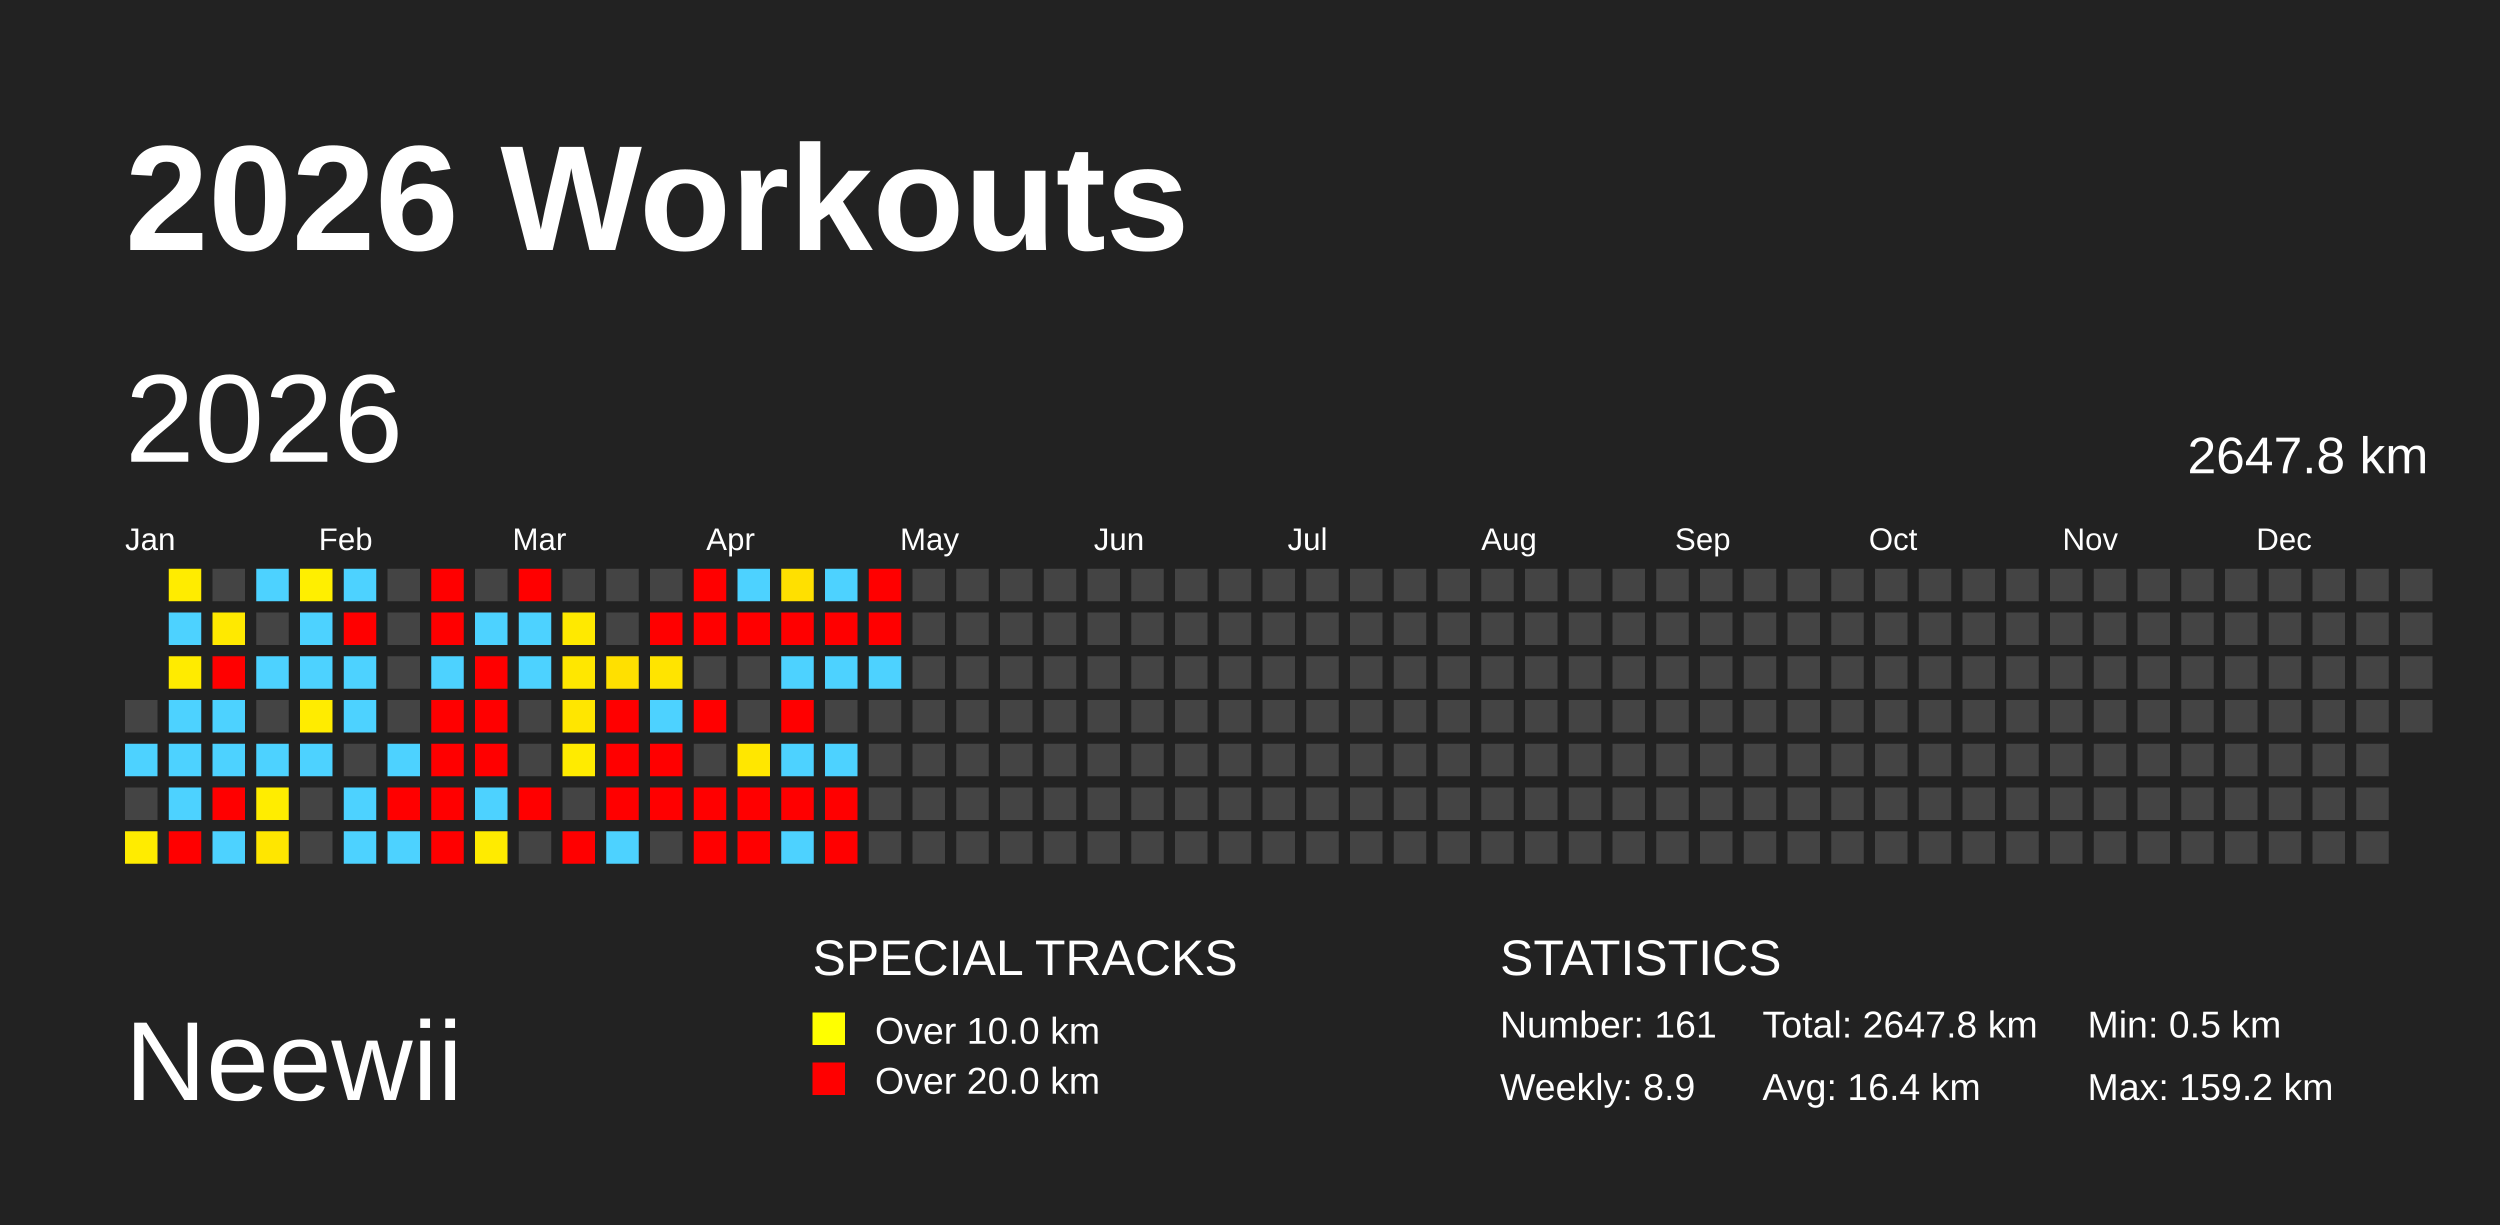
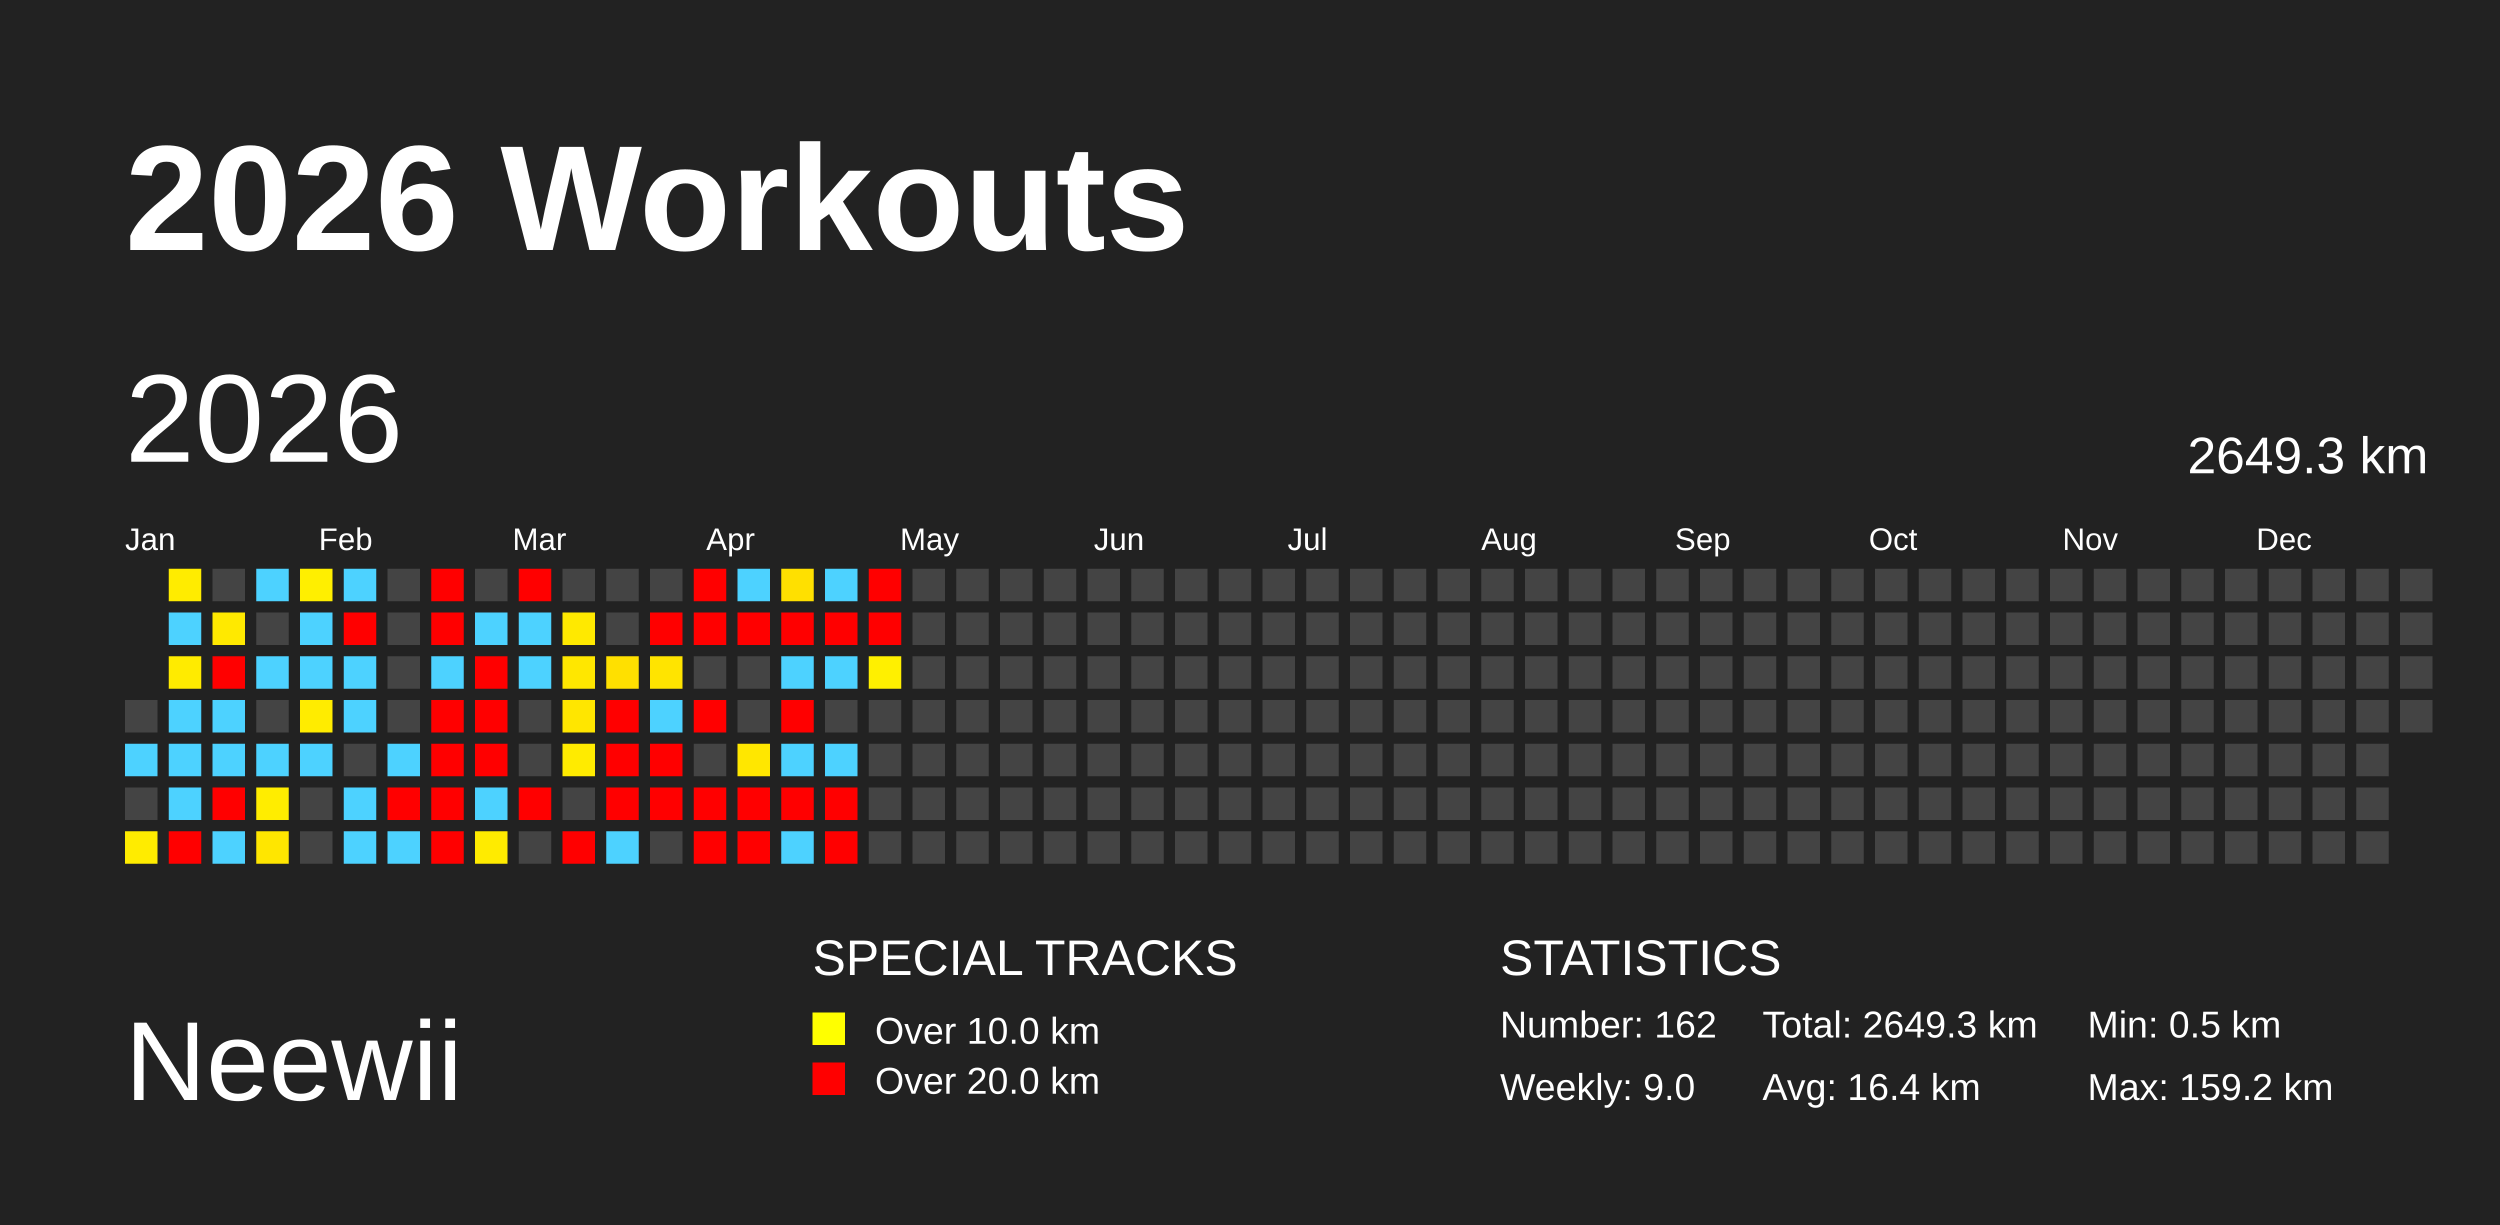
<svg xmlns="http://www.w3.org/2000/svg" baseProfile="full" height="98mm" version="1.1" viewBox="0,0,200,98" width="200mm">
  <defs />
  <rect fill="#222222" height="98" width="200" x="0" y="0" />
  <text fill="#FFFFFF" style="font-size:12px; font-family:Arial; font-weight:bold;" x="10" y="20">2026 Workouts</text>
  <text fill="#FFFFFF" style="font-size:9px; font-family:Arial" x="10" y="88">Neewii</text>
  <text fill="#FFFFFF" style="font-size:4px; font-family:Arial" x="65" y="78">SPECIAL TRACKS</text>
  <rect fill="yellow" height="2.6" width="2.6" x="65" y="81" />
  <text fill="#FFFFFF" style="font-size:3px; font-family:Arial" x="70" y="83.5">Over 10.0 km</text>
  <rect fill="red" height="2.6" width="2.6" x="65" y="85" />
  <text fill="#FFFFFF" style="font-size:3px; font-family:Arial" x="70" y="87.5">Over 20.0 km</text>
  <text fill="#FFFFFF" style="font-size:4px; font-family:Arial" x="120" y="78">STATISTICS</text>
-   <text fill="#FFFFFF" style="font-size:3px; font-family:Arial" x="120" y="83">Number: 161</text>
-   <text fill="#FFFFFF" style="font-size:3px; font-family:Arial" x="120" y="88">Weekly: 8.9</text>
-   <text fill="#FFFFFF" style="font-size:3px; font-family:Arial" x="141" y="83">Total: 2647.8 km</text>
+   <text fill="#FFFFFF" style="font-size:3px; font-family:Arial" x="120" y="83">Number: 162</text>
+   <text fill="#FFFFFF" style="font-size:3px; font-family:Arial" x="120" y="88">Weekly: 9.0</text>
+   <text fill="#FFFFFF" style="font-size:3px; font-family:Arial" x="141" y="83">Total: 2649.3 km</text>
  <text fill="#FFFFFF" style="font-size:3px; font-family:Arial" x="141" y="88">Avg: 16.4 km</text>
  <text fill="#FFFFFF" style="font-size:3px; font-family:Arial" x="167" y="83">Min: 0.5 km</text>
  <text fill="#FFFFFF" style="font-size:3px; font-family:Arial" x="167" y="88">Max: 159.2 km</text>
  <text dominant-baseline="hanging" fill="#FFFFFF" style="font-size:10.0px; font-family:Arial;" x="10" y="30">2026</text>
-   <text dominant-baseline="hanging" fill="#FFFFFF" style="font-size:4.125px; font-family:Arial;" x="175" y="35">2647.8 km</text>
+   <text dominant-baseline="hanging" fill="#FFFFFF" style="font-size:4.125px; font-family:Arial;" x="175" y="35">2649.3 km</text>
  <text fill="#FFFFFF" style="font-size:2.5px; font-family:Arial" x="10.0" y="44">Jan</text>
  <text fill="#FFFFFF" style="font-size:2.5px; font-family:Arial" x="25.5" y="44">Feb</text>
  <text fill="#FFFFFF" style="font-size:2.5px; font-family:Arial" x="41.0" y="44">Mar</text>
  <text fill="#FFFFFF" style="font-size:2.5px; font-family:Arial" x="56.5" y="44">Apr</text>
  <text fill="#FFFFFF" style="font-size:2.5px; font-family:Arial" x="72.0" y="44">May</text>
  <text fill="#FFFFFF" style="font-size:2.5px; font-family:Arial" x="87.5" y="44">Jun</text>
  <text fill="#FFFFFF" style="font-size:2.5px; font-family:Arial" x="103.0" y="44">Jul</text>
  <text fill="#FFFFFF" style="font-size:2.5px; font-family:Arial" x="118.5" y="44">Aug</text>
  <text fill="#FFFFFF" style="font-size:2.5px; font-family:Arial" x="134.0" y="44">Sep</text>
  <text fill="#FFFFFF" style="font-size:2.5px; font-family:Arial" x="149.5" y="44">Oct</text>
  <text fill="#FFFFFF" style="font-size:2.5px; font-family:Arial" x="165.0" y="44">Nov</text>
  <text fill="#FFFFFF" style="font-size:2.5px; font-family:Arial" x="180.5" y="44">Dec</text>
  <rect fill="#444444" height="2.6" width="2.6" x="10.0" y="56.0" />
  <rect fill="#4dd2ff" height="2.6" width="2.6" x="10.0" y="59.5" />
  <rect fill="#444444" height="2.6" width="2.6" x="10.0" y="63.0" />
  <rect fill="#ffec00" height="2.6" width="2.6" x="10.0" y="66.5" />
  <rect fill="#ffec00" height="2.6" width="2.6" x="13.5" y="45.5" />
  <rect fill="#4dd2ff" height="2.6" width="2.6" x="13.5" y="49.0" />
  <rect fill="#ffeb00" height="2.6" width="2.6" x="13.5" y="52.5" />
  <rect fill="#4dd2ff" height="2.6" width="2.6" x="13.5" y="56.0" />
  <rect fill="#4dd2ff" height="2.6" width="2.6" x="13.5" y="59.5" />
  <rect fill="#4dd2ff" height="2.6" width="2.6" x="13.5" y="63.0" />
  <rect fill="red" height="2.6" width="2.6" x="13.5" y="66.5" />
  <rect fill="#444444" height="2.6" width="2.6" x="17.0" y="45.5" />
  <rect fill="#ffe900" height="2.6" width="2.6" x="17.0" y="49.0" />
  <rect fill="red" height="2.6" width="2.6" x="17.0" y="52.5" />
  <rect fill="#4dd2ff" height="2.6" width="2.6" x="17.0" y="56.0" />
  <rect fill="#4dd2ff" height="2.6" width="2.6" x="17.0" y="59.5" />
  <rect fill="red" height="2.6" width="2.6" x="17.0" y="63.0" />
  <rect fill="#4dd2ff" height="2.6" width="2.6" x="17.0" y="66.5" />
  <rect fill="#4dd2ff" height="2.6" width="2.6" x="20.5" y="45.5" />
  <rect fill="#444444" height="2.6" width="2.6" x="20.5" y="49.0" />
  <rect fill="#4dd2ff" height="2.6" width="2.6" x="20.5" y="52.5" />
  <rect fill="#444444" height="2.6" width="2.6" x="20.5" y="56.0" />
  <rect fill="#4dd2ff" height="2.6" width="2.6" x="20.5" y="59.5" />
  <rect fill="#ffed00" height="2.6" width="2.6" x="20.5" y="63.0" />
  <rect fill="#ffe600" height="2.6" width="2.6" x="20.5" y="66.5" />
  <rect fill="#ffef00" height="2.6" width="2.6" x="24.0" y="45.5" />
  <rect fill="#4dd2ff" height="2.6" width="2.6" x="24.0" y="49.0" />
  <rect fill="#4dd2ff" height="2.6" width="2.6" x="24.0" y="52.5" />
  <rect fill="#ffec00" height="2.6" width="2.6" x="24.0" y="56.0" />
  <rect fill="#4dd2ff" height="2.6" width="2.6" x="24.0" y="59.5" />
  <rect fill="#444444" height="2.6" width="2.6" x="24.0" y="63.0" />
  <rect fill="#444444" height="2.6" width="2.6" x="24.0" y="66.5" />
  <rect fill="#4dd2ff" height="2.6" width="2.6" x="27.5" y="45.5" />
  <rect fill="red" height="2.6" width="2.6" x="27.5" y="49.0" />
  <rect fill="#4dd2ff" height="2.6" width="2.6" x="27.5" y="52.5" />
  <rect fill="#4dd2ff" height="2.6" width="2.6" x="27.5" y="56.0" />
  <rect fill="#444444" height="2.6" width="2.6" x="27.5" y="59.5" />
  <rect fill="#4dd2ff" height="2.6" width="2.6" x="27.5" y="63.0" />
  <rect fill="#4dd2ff" height="2.6" width="2.6" x="27.5" y="66.5" />
  <rect fill="#444444" height="2.6" width="2.6" x="31.0" y="45.5" />
  <rect fill="#444444" height="2.6" width="2.6" x="31.0" y="49.0" />
  <rect fill="#444444" height="2.6" width="2.6" x="31.0" y="52.5" />
  <rect fill="#444444" height="2.6" width="2.6" x="31.0" y="56.0" />
  <rect fill="#4dd2ff" height="2.6" width="2.6" x="31.0" y="59.5" />
  <rect fill="red" height="2.6" width="2.6" x="31.0" y="63.0" />
  <rect fill="#4dd2ff" height="2.6" width="2.6" x="31.0" y="66.5" />
  <rect fill="red" height="2.6" width="2.6" x="34.5" y="45.5" />
  <rect fill="red" height="2.6" width="2.6" x="34.5" y="49.0" />
  <rect fill="#4dd2ff" height="2.6" width="2.6" x="34.5" y="52.5" />
  <rect fill="red" height="2.6" width="2.6" x="34.5" y="56.0" />
  <rect fill="red" height="2.6" width="2.6" x="34.5" y="59.5" />
  <rect fill="red" height="2.6" width="2.6" x="34.5" y="63.0" />
  <rect fill="red" height="2.6" width="2.6" x="34.5" y="66.5" />
  <rect fill="#444444" height="2.6" width="2.6" x="38.0" y="45.5" />
  <rect fill="#4dd2ff" height="2.6" width="2.6" x="38.0" y="49.0" />
  <rect fill="red" height="2.6" width="2.6" x="38.0" y="52.5" />
  <rect fill="red" height="2.6" width="2.6" x="38.0" y="56.0" />
  <rect fill="red" height="2.6" width="2.6" x="38.0" y="59.5" />
  <rect fill="#4dd2ff" height="2.6" width="2.6" x="38.0" y="63.0" />
  <rect fill="#ffeb00" height="2.6" width="2.6" x="38.0" y="66.5" />
  <rect fill="red" height="2.6" width="2.6" x="41.5" y="45.5" />
  <rect fill="#4dd2ff" height="2.6" width="2.6" x="41.5" y="49.0" />
  <rect fill="#4dd2ff" height="2.6" width="2.6" x="41.5" y="52.5" />
  <rect fill="#444444" height="2.6" width="2.6" x="41.5" y="56.0" />
  <rect fill="#444444" height="2.6" width="2.6" x="41.5" y="59.5" />
  <rect fill="red" height="2.6" width="2.6" x="41.5" y="63.0" />
  <rect fill="#444444" height="2.6" width="2.6" x="41.5" y="66.5" />
  <rect fill="#444444" height="2.6" width="2.6" x="45.0" y="45.5" />
  <rect fill="#ffe900" height="2.6" width="2.6" x="45.0" y="49.0" />
  <rect fill="#ffe700" height="2.6" width="2.6" x="45.0" y="52.5" />
  <rect fill="#ffe600" height="2.6" width="2.6" x="45.0" y="56.0" />
  <rect fill="#ffeb00" height="2.6" width="2.6" x="45.0" y="59.5" />
  <rect fill="#444444" height="2.6" width="2.6" x="45.0" y="63.0" />
  <rect fill="red" height="2.6" width="2.6" x="45.0" y="66.5" />
  <rect fill="#444444" height="2.6" width="2.6" x="48.5" y="45.5" />
  <rect fill="#444444" height="2.6" width="2.6" x="48.5" y="49.0" />
  <rect fill="#ffe000" height="2.6" width="2.6" x="48.5" y="52.5" />
  <rect fill="red" height="2.6" width="2.6" x="48.5" y="56.0" />
  <rect fill="red" height="2.6" width="2.6" x="48.5" y="59.5" />
  <rect fill="red" height="2.6" width="2.6" x="48.5" y="63.0" />
  <rect fill="#4dd2ff" height="2.6" width="2.6" x="48.5" y="66.5" />
  <rect fill="#444444" height="2.6" width="2.6" x="52.0" y="45.5" />
  <rect fill="red" height="2.6" width="2.6" x="52.0" y="49.0" />
  <rect fill="#ffe400" height="2.6" width="2.6" x="52.0" y="52.5" />
  <rect fill="#4dd2ff" height="2.6" width="2.6" x="52.0" y="56.0" />
  <rect fill="red" height="2.6" width="2.6" x="52.0" y="59.5" />
  <rect fill="red" height="2.6" width="2.6" x="52.0" y="63.0" />
  <rect fill="#444444" height="2.6" width="2.6" x="52.0" y="66.5" />
  <rect fill="red" height="2.6" width="2.6" x="55.5" y="45.5" />
  <rect fill="red" height="2.6" width="2.6" x="55.5" y="49.0" />
  <rect fill="#444444" height="2.6" width="2.6" x="55.5" y="52.5" />
  <rect fill="red" height="2.6" width="2.6" x="55.5" y="56.0" />
  <rect fill="#444444" height="2.6" width="2.6" x="55.5" y="59.5" />
  <rect fill="red" height="2.6" width="2.6" x="55.5" y="63.0" />
  <rect fill="red" height="2.6" width="2.6" x="55.5" y="66.5" />
  <rect fill="#4dd2ff" height="2.6" width="2.6" x="59.0" y="45.5" />
  <rect fill="red" height="2.6" width="2.6" x="59.0" y="49.0" />
  <rect fill="#444444" height="2.6" width="2.6" x="59.0" y="52.5" />
  <rect fill="#444444" height="2.6" width="2.6" x="59.0" y="56.0" />
  <rect fill="#ffe700" height="2.6" width="2.6" x="59.0" y="59.5" />
  <rect fill="red" height="2.6" width="2.6" x="59.0" y="63.0" />
  <rect fill="red" height="2.6" width="2.6" x="59.0" y="66.5" />
  <rect fill="#ffe000" height="2.6" width="2.6" x="62.5" y="45.5" />
  <rect fill="red" height="2.6" width="2.6" x="62.5" y="49.0" />
  <rect fill="#4dd2ff" height="2.6" width="2.6" x="62.5" y="52.5" />
  <rect fill="red" height="2.6" width="2.6" x="62.5" y="56.0" />
  <rect fill="#4dd2ff" height="2.6" width="2.6" x="62.5" y="59.5" />
  <rect fill="red" height="2.6" width="2.6" x="62.5" y="63.0" />
  <rect fill="#4dd2ff" height="2.6" width="2.6" x="62.5" y="66.5" />
  <rect fill="#4dd2ff" height="2.6" width="2.6" x="66.0" y="45.5" />
  <rect fill="red" height="2.6" width="2.6" x="66.0" y="49.0" />
  <rect fill="#4dd2ff" height="2.6" width="2.6" x="66.0" y="52.5" />
  <rect fill="#444444" height="2.6" width="2.6" x="66.0" y="56.0" />
  <rect fill="#4dd2ff" height="2.6" width="2.6" x="66.0" y="59.5" />
  <rect fill="red" height="2.6" width="2.6" x="66.0" y="63.0" />
  <rect fill="red" height="2.6" width="2.6" x="66.0" y="66.5" />
  <rect fill="red" height="2.6" width="2.6" x="69.5" y="45.5" />
  <rect fill="red" height="2.6" width="2.6" x="69.5" y="49.0" />
-   <rect fill="#4dd2ff" height="2.6" width="2.6" x="69.5" y="52.5" />
+   <rect fill="#fff000" height="2.6" width="2.6" x="69.5" y="52.5" />
  <rect fill="#444444" height="2.6" width="2.6" x="69.5" y="56.0" />
  <rect fill="#444444" height="2.6" width="2.6" x="69.5" y="59.5" />
  <rect fill="#444444" height="2.6" width="2.6" x="69.5" y="63.0" />
  <rect fill="#444444" height="2.6" width="2.6" x="69.5" y="66.5" />
  <rect fill="#444444" height="2.6" width="2.6" x="73.0" y="45.5" />
  <rect fill="#444444" height="2.6" width="2.6" x="73.0" y="49.0" />
  <rect fill="#444444" height="2.6" width="2.6" x="73.0" y="52.5" />
  <rect fill="#444444" height="2.6" width="2.6" x="73.0" y="56.0" />
  <rect fill="#444444" height="2.6" width="2.6" x="73.0" y="59.5" />
  <rect fill="#444444" height="2.6" width="2.6" x="73.0" y="63.0" />
  <rect fill="#444444" height="2.6" width="2.6" x="73.0" y="66.5" />
  <rect fill="#444444" height="2.6" width="2.6" x="76.5" y="45.5" />
  <rect fill="#444444" height="2.6" width="2.6" x="76.5" y="49.0" />
  <rect fill="#444444" height="2.6" width="2.6" x="76.5" y="52.5" />
  <rect fill="#444444" height="2.6" width="2.6" x="76.5" y="56.0" />
  <rect fill="#444444" height="2.6" width="2.6" x="76.5" y="59.5" />
  <rect fill="#444444" height="2.6" width="2.6" x="76.5" y="63.0" />
  <rect fill="#444444" height="2.6" width="2.6" x="76.5" y="66.5" />
  <rect fill="#444444" height="2.6" width="2.6" x="80.0" y="45.5" />
  <rect fill="#444444" height="2.6" width="2.6" x="80.0" y="49.0" />
  <rect fill="#444444" height="2.6" width="2.6" x="80.0" y="52.5" />
  <rect fill="#444444" height="2.6" width="2.6" x="80.0" y="56.0" />
  <rect fill="#444444" height="2.6" width="2.6" x="80.0" y="59.5" />
  <rect fill="#444444" height="2.6" width="2.6" x="80.0" y="63.0" />
  <rect fill="#444444" height="2.6" width="2.6" x="80.0" y="66.5" />
  <rect fill="#444444" height="2.6" width="2.6" x="83.5" y="45.5" />
  <rect fill="#444444" height="2.6" width="2.6" x="83.5" y="49.0" />
  <rect fill="#444444" height="2.6" width="2.6" x="83.5" y="52.5" />
  <rect fill="#444444" height="2.6" width="2.6" x="83.5" y="56.0" />
  <rect fill="#444444" height="2.6" width="2.6" x="83.5" y="59.5" />
  <rect fill="#444444" height="2.6" width="2.6" x="83.5" y="63.0" />
  <rect fill="#444444" height="2.6" width="2.6" x="83.5" y="66.5" />
  <rect fill="#444444" height="2.6" width="2.6" x="87.0" y="45.5" />
  <rect fill="#444444" height="2.6" width="2.6" x="87.0" y="49.0" />
  <rect fill="#444444" height="2.6" width="2.6" x="87.0" y="52.5" />
  <rect fill="#444444" height="2.6" width="2.6" x="87.0" y="56.0" />
  <rect fill="#444444" height="2.6" width="2.6" x="87.0" y="59.5" />
  <rect fill="#444444" height="2.6" width="2.6" x="87.0" y="63.0" />
  <rect fill="#444444" height="2.6" width="2.6" x="87.0" y="66.5" />
  <rect fill="#444444" height="2.6" width="2.6" x="90.5" y="45.5" />
  <rect fill="#444444" height="2.6" width="2.6" x="90.5" y="49.0" />
  <rect fill="#444444" height="2.6" width="2.6" x="90.5" y="52.5" />
  <rect fill="#444444" height="2.6" width="2.6" x="90.5" y="56.0" />
  <rect fill="#444444" height="2.6" width="2.6" x="90.5" y="59.5" />
  <rect fill="#444444" height="2.6" width="2.6" x="90.5" y="63.0" />
  <rect fill="#444444" height="2.6" width="2.6" x="90.5" y="66.5" />
  <rect fill="#444444" height="2.6" width="2.6" x="94.0" y="45.5" />
  <rect fill="#444444" height="2.6" width="2.6" x="94.0" y="49.0" />
  <rect fill="#444444" height="2.6" width="2.6" x="94.0" y="52.5" />
  <rect fill="#444444" height="2.6" width="2.6" x="94.0" y="56.0" />
  <rect fill="#444444" height="2.6" width="2.6" x="94.0" y="59.5" />
  <rect fill="#444444" height="2.6" width="2.6" x="94.0" y="63.0" />
  <rect fill="#444444" height="2.6" width="2.6" x="94.0" y="66.5" />
  <rect fill="#444444" height="2.6" width="2.6" x="97.5" y="45.5" />
  <rect fill="#444444" height="2.6" width="2.6" x="97.5" y="49.0" />
  <rect fill="#444444" height="2.6" width="2.6" x="97.5" y="52.5" />
  <rect fill="#444444" height="2.6" width="2.6" x="97.5" y="56.0" />
  <rect fill="#444444" height="2.6" width="2.6" x="97.5" y="59.5" />
  <rect fill="#444444" height="2.6" width="2.6" x="97.5" y="63.0" />
  <rect fill="#444444" height="2.6" width="2.6" x="97.5" y="66.5" />
  <rect fill="#444444" height="2.6" width="2.6" x="101.0" y="45.5" />
  <rect fill="#444444" height="2.6" width="2.6" x="101.0" y="49.0" />
  <rect fill="#444444" height="2.6" width="2.6" x="101.0" y="52.5" />
  <rect fill="#444444" height="2.6" width="2.6" x="101.0" y="56.0" />
  <rect fill="#444444" height="2.6" width="2.6" x="101.0" y="59.5" />
  <rect fill="#444444" height="2.6" width="2.6" x="101.0" y="63.0" />
  <rect fill="#444444" height="2.6" width="2.6" x="101.0" y="66.5" />
  <rect fill="#444444" height="2.6" width="2.6" x="104.5" y="45.5" />
  <rect fill="#444444" height="2.6" width="2.6" x="104.5" y="49.0" />
  <rect fill="#444444" height="2.6" width="2.6" x="104.5" y="52.5" />
  <rect fill="#444444" height="2.6" width="2.6" x="104.5" y="56.0" />
  <rect fill="#444444" height="2.6" width="2.6" x="104.5" y="59.5" />
  <rect fill="#444444" height="2.6" width="2.6" x="104.5" y="63.0" />
  <rect fill="#444444" height="2.6" width="2.6" x="104.5" y="66.5" />
  <rect fill="#444444" height="2.6" width="2.6" x="108.0" y="45.5" />
  <rect fill="#444444" height="2.6" width="2.6" x="108.0" y="49.0" />
  <rect fill="#444444" height="2.6" width="2.6" x="108.0" y="52.5" />
  <rect fill="#444444" height="2.6" width="2.6" x="108.0" y="56.0" />
  <rect fill="#444444" height="2.6" width="2.6" x="108.0" y="59.5" />
  <rect fill="#444444" height="2.6" width="2.6" x="108.0" y="63.0" />
  <rect fill="#444444" height="2.6" width="2.6" x="108.0" y="66.5" />
  <rect fill="#444444" height="2.6" width="2.6" x="111.5" y="45.5" />
  <rect fill="#444444" height="2.6" width="2.6" x="111.5" y="49.0" />
  <rect fill="#444444" height="2.6" width="2.6" x="111.5" y="52.5" />
  <rect fill="#444444" height="2.6" width="2.6" x="111.5" y="56.0" />
  <rect fill="#444444" height="2.6" width="2.6" x="111.5" y="59.5" />
  <rect fill="#444444" height="2.6" width="2.6" x="111.5" y="63.0" />
  <rect fill="#444444" height="2.6" width="2.6" x="111.5" y="66.5" />
  <rect fill="#444444" height="2.6" width="2.6" x="115.0" y="45.5" />
  <rect fill="#444444" height="2.6" width="2.6" x="115.0" y="49.0" />
  <rect fill="#444444" height="2.6" width="2.6" x="115.0" y="52.5" />
  <rect fill="#444444" height="2.6" width="2.6" x="115.0" y="56.0" />
  <rect fill="#444444" height="2.6" width="2.6" x="115.0" y="59.5" />
  <rect fill="#444444" height="2.6" width="2.6" x="115.0" y="63.0" />
  <rect fill="#444444" height="2.6" width="2.6" x="115.0" y="66.5" />
  <rect fill="#444444" height="2.6" width="2.6" x="118.5" y="45.5" />
  <rect fill="#444444" height="2.6" width="2.6" x="118.5" y="49.0" />
  <rect fill="#444444" height="2.6" width="2.6" x="118.5" y="52.5" />
  <rect fill="#444444" height="2.6" width="2.6" x="118.5" y="56.0" />
  <rect fill="#444444" height="2.6" width="2.6" x="118.5" y="59.5" />
  <rect fill="#444444" height="2.6" width="2.6" x="118.5" y="63.0" />
  <rect fill="#444444" height="2.6" width="2.6" x="118.5" y="66.5" />
  <rect fill="#444444" height="2.6" width="2.6" x="122.0" y="45.5" />
  <rect fill="#444444" height="2.6" width="2.6" x="122.0" y="49.0" />
  <rect fill="#444444" height="2.6" width="2.6" x="122.0" y="52.5" />
  <rect fill="#444444" height="2.6" width="2.6" x="122.0" y="56.0" />
  <rect fill="#444444" height="2.6" width="2.6" x="122.0" y="59.5" />
  <rect fill="#444444" height="2.6" width="2.6" x="122.0" y="63.0" />
  <rect fill="#444444" height="2.6" width="2.6" x="122.0" y="66.5" />
  <rect fill="#444444" height="2.6" width="2.6" x="125.5" y="45.5" />
  <rect fill="#444444" height="2.6" width="2.6" x="125.5" y="49.0" />
  <rect fill="#444444" height="2.6" width="2.6" x="125.5" y="52.5" />
  <rect fill="#444444" height="2.6" width="2.6" x="125.5" y="56.0" />
  <rect fill="#444444" height="2.6" width="2.6" x="125.5" y="59.5" />
  <rect fill="#444444" height="2.6" width="2.6" x="125.5" y="63.0" />
  <rect fill="#444444" height="2.6" width="2.6" x="125.5" y="66.5" />
  <rect fill="#444444" height="2.6" width="2.6" x="129.0" y="45.5" />
  <rect fill="#444444" height="2.6" width="2.6" x="129.0" y="49.0" />
  <rect fill="#444444" height="2.6" width="2.6" x="129.0" y="52.5" />
  <rect fill="#444444" height="2.6" width="2.6" x="129.0" y="56.0" />
  <rect fill="#444444" height="2.6" width="2.6" x="129.0" y="59.5" />
  <rect fill="#444444" height="2.6" width="2.6" x="129.0" y="63.0" />
  <rect fill="#444444" height="2.6" width="2.6" x="129.0" y="66.5" />
  <rect fill="#444444" height="2.6" width="2.6" x="132.5" y="45.5" />
  <rect fill="#444444" height="2.6" width="2.6" x="132.5" y="49.0" />
  <rect fill="#444444" height="2.6" width="2.6" x="132.5" y="52.5" />
  <rect fill="#444444" height="2.6" width="2.6" x="132.5" y="56.0" />
  <rect fill="#444444" height="2.6" width="2.6" x="132.5" y="59.5" />
  <rect fill="#444444" height="2.6" width="2.6" x="132.5" y="63.0" />
  <rect fill="#444444" height="2.6" width="2.6" x="132.5" y="66.5" />
  <rect fill="#444444" height="2.6" width="2.6" x="136.0" y="45.5" />
  <rect fill="#444444" height="2.6" width="2.6" x="136.0" y="49.0" />
  <rect fill="#444444" height="2.6" width="2.6" x="136.0" y="52.5" />
  <rect fill="#444444" height="2.6" width="2.6" x="136.0" y="56.0" />
  <rect fill="#444444" height="2.6" width="2.6" x="136.0" y="59.5" />
  <rect fill="#444444" height="2.6" width="2.6" x="136.0" y="63.0" />
  <rect fill="#444444" height="2.6" width="2.6" x="136.0" y="66.5" />
  <rect fill="#444444" height="2.6" width="2.6" x="139.5" y="45.5" />
  <rect fill="#444444" height="2.6" width="2.6" x="139.5" y="49.0" />
  <rect fill="#444444" height="2.6" width="2.6" x="139.5" y="52.5" />
  <rect fill="#444444" height="2.6" width="2.6" x="139.5" y="56.0" />
  <rect fill="#444444" height="2.6" width="2.6" x="139.5" y="59.5" />
  <rect fill="#444444" height="2.6" width="2.6" x="139.5" y="63.0" />
  <rect fill="#444444" height="2.6" width="2.6" x="139.5" y="66.5" />
  <rect fill="#444444" height="2.6" width="2.6" x="143.0" y="45.5" />
  <rect fill="#444444" height="2.6" width="2.6" x="143.0" y="49.0" />
  <rect fill="#444444" height="2.6" width="2.6" x="143.0" y="52.5" />
  <rect fill="#444444" height="2.6" width="2.6" x="143.0" y="56.0" />
  <rect fill="#444444" height="2.6" width="2.6" x="143.0" y="59.5" />
  <rect fill="#444444" height="2.6" width="2.6" x="143.0" y="63.0" />
  <rect fill="#444444" height="2.6" width="2.6" x="143.0" y="66.5" />
  <rect fill="#444444" height="2.6" width="2.6" x="146.5" y="45.5" />
  <rect fill="#444444" height="2.6" width="2.6" x="146.5" y="49.0" />
  <rect fill="#444444" height="2.6" width="2.6" x="146.5" y="52.5" />
  <rect fill="#444444" height="2.6" width="2.6" x="146.5" y="56.0" />
  <rect fill="#444444" height="2.6" width="2.6" x="146.5" y="59.5" />
  <rect fill="#444444" height="2.6" width="2.6" x="146.5" y="63.0" />
  <rect fill="#444444" height="2.6" width="2.6" x="146.5" y="66.5" />
  <rect fill="#444444" height="2.6" width="2.6" x="150.0" y="45.5" />
  <rect fill="#444444" height="2.6" width="2.6" x="150.0" y="49.0" />
  <rect fill="#444444" height="2.6" width="2.6" x="150.0" y="52.5" />
  <rect fill="#444444" height="2.6" width="2.6" x="150.0" y="56.0" />
  <rect fill="#444444" height="2.6" width="2.6" x="150.0" y="59.5" />
  <rect fill="#444444" height="2.6" width="2.6" x="150.0" y="63.0" />
  <rect fill="#444444" height="2.6" width="2.6" x="150.0" y="66.5" />
  <rect fill="#444444" height="2.6" width="2.6" x="153.5" y="45.5" />
  <rect fill="#444444" height="2.6" width="2.6" x="153.5" y="49.0" />
  <rect fill="#444444" height="2.6" width="2.6" x="153.5" y="52.5" />
  <rect fill="#444444" height="2.6" width="2.6" x="153.5" y="56.0" />
  <rect fill="#444444" height="2.6" width="2.6" x="153.5" y="59.5" />
  <rect fill="#444444" height="2.6" width="2.6" x="153.5" y="63.0" />
  <rect fill="#444444" height="2.6" width="2.6" x="153.5" y="66.5" />
  <rect fill="#444444" height="2.6" width="2.6" x="157.0" y="45.5" />
  <rect fill="#444444" height="2.6" width="2.6" x="157.0" y="49.0" />
  <rect fill="#444444" height="2.6" width="2.6" x="157.0" y="52.5" />
  <rect fill="#444444" height="2.6" width="2.6" x="157.0" y="56.0" />
  <rect fill="#444444" height="2.6" width="2.6" x="157.0" y="59.5" />
  <rect fill="#444444" height="2.6" width="2.6" x="157.0" y="63.0" />
  <rect fill="#444444" height="2.6" width="2.6" x="157.0" y="66.5" />
  <rect fill="#444444" height="2.6" width="2.6" x="160.5" y="45.5" />
  <rect fill="#444444" height="2.6" width="2.6" x="160.5" y="49.0" />
  <rect fill="#444444" height="2.6" width="2.6" x="160.5" y="52.5" />
  <rect fill="#444444" height="2.6" width="2.6" x="160.5" y="56.0" />
  <rect fill="#444444" height="2.6" width="2.6" x="160.5" y="59.5" />
  <rect fill="#444444" height="2.6" width="2.6" x="160.5" y="63.0" />
  <rect fill="#444444" height="2.6" width="2.6" x="160.5" y="66.5" />
  <rect fill="#444444" height="2.6" width="2.6" x="164.0" y="45.5" />
  <rect fill="#444444" height="2.6" width="2.6" x="164.0" y="49.0" />
  <rect fill="#444444" height="2.6" width="2.6" x="164.0" y="52.5" />
  <rect fill="#444444" height="2.6" width="2.6" x="164.0" y="56.0" />
  <rect fill="#444444" height="2.6" width="2.6" x="164.0" y="59.5" />
  <rect fill="#444444" height="2.6" width="2.6" x="164.0" y="63.0" />
  <rect fill="#444444" height="2.6" width="2.6" x="164.0" y="66.5" />
  <rect fill="#444444" height="2.6" width="2.6" x="167.5" y="45.5" />
  <rect fill="#444444" height="2.6" width="2.6" x="167.5" y="49.0" />
  <rect fill="#444444" height="2.6" width="2.6" x="167.5" y="52.5" />
  <rect fill="#444444" height="2.6" width="2.6" x="167.5" y="56.0" />
  <rect fill="#444444" height="2.6" width="2.6" x="167.5" y="59.5" />
  <rect fill="#444444" height="2.6" width="2.6" x="167.5" y="63.0" />
  <rect fill="#444444" height="2.6" width="2.6" x="167.5" y="66.5" />
  <rect fill="#444444" height="2.6" width="2.6" x="171.0" y="45.5" />
  <rect fill="#444444" height="2.6" width="2.6" x="171.0" y="49.0" />
  <rect fill="#444444" height="2.6" width="2.6" x="171.0" y="52.5" />
  <rect fill="#444444" height="2.6" width="2.6" x="171.0" y="56.0" />
  <rect fill="#444444" height="2.6" width="2.6" x="171.0" y="59.5" />
  <rect fill="#444444" height="2.6" width="2.6" x="171.0" y="63.0" />
  <rect fill="#444444" height="2.6" width="2.6" x="171.0" y="66.5" />
  <rect fill="#444444" height="2.6" width="2.6" x="174.5" y="45.5" />
  <rect fill="#444444" height="2.6" width="2.6" x="174.5" y="49.0" />
  <rect fill="#444444" height="2.6" width="2.6" x="174.5" y="52.5" />
  <rect fill="#444444" height="2.6" width="2.6" x="174.5" y="56.0" />
  <rect fill="#444444" height="2.6" width="2.6" x="174.5" y="59.5" />
  <rect fill="#444444" height="2.6" width="2.6" x="174.5" y="63.0" />
  <rect fill="#444444" height="2.6" width="2.6" x="174.5" y="66.5" />
  <rect fill="#444444" height="2.6" width="2.6" x="178.0" y="45.5" />
  <rect fill="#444444" height="2.6" width="2.6" x="178.0" y="49.0" />
  <rect fill="#444444" height="2.6" width="2.6" x="178.0" y="52.5" />
  <rect fill="#444444" height="2.6" width="2.6" x="178.0" y="56.0" />
  <rect fill="#444444" height="2.6" width="2.6" x="178.0" y="59.5" />
  <rect fill="#444444" height="2.6" width="2.6" x="178.0" y="63.0" />
  <rect fill="#444444" height="2.6" width="2.6" x="178.0" y="66.5" />
  <rect fill="#444444" height="2.6" width="2.6" x="181.5" y="45.5" />
  <rect fill="#444444" height="2.6" width="2.6" x="181.5" y="49.0" />
  <rect fill="#444444" height="2.6" width="2.6" x="181.5" y="52.5" />
  <rect fill="#444444" height="2.6" width="2.6" x="181.5" y="56.0" />
  <rect fill="#444444" height="2.6" width="2.6" x="181.5" y="59.5" />
  <rect fill="#444444" height="2.6" width="2.6" x="181.5" y="63.0" />
  <rect fill="#444444" height="2.6" width="2.6" x="181.5" y="66.5" />
  <rect fill="#444444" height="2.6" width="2.6" x="185.0" y="45.5" />
  <rect fill="#444444" height="2.6" width="2.6" x="185.0" y="49.0" />
  <rect fill="#444444" height="2.6" width="2.6" x="185.0" y="52.5" />
  <rect fill="#444444" height="2.6" width="2.6" x="185.0" y="56.0" />
  <rect fill="#444444" height="2.6" width="2.6" x="185.0" y="59.5" />
  <rect fill="#444444" height="2.6" width="2.6" x="185.0" y="63.0" />
  <rect fill="#444444" height="2.6" width="2.6" x="185.0" y="66.5" />
  <rect fill="#444444" height="2.6" width="2.6" x="188.5" y="45.5" />
  <rect fill="#444444" height="2.6" width="2.6" x="188.5" y="49.0" />
  <rect fill="#444444" height="2.6" width="2.6" x="188.5" y="52.5" />
  <rect fill="#444444" height="2.6" width="2.6" x="188.5" y="56.0" />
  <rect fill="#444444" height="2.6" width="2.6" x="188.5" y="59.5" />
  <rect fill="#444444" height="2.6" width="2.6" x="188.5" y="63.0" />
  <rect fill="#444444" height="2.6" width="2.6" x="188.5" y="66.5" />
  <rect fill="#444444" height="2.6" width="2.6" x="192.0" y="45.5" />
  <rect fill="#444444" height="2.6" width="2.6" x="192.0" y="49.0" />
  <rect fill="#444444" height="2.6" width="2.6" x="192.0" y="52.5" />
  <rect fill="#444444" height="2.6" width="2.6" x="192.0" y="56.0" />
</svg>
